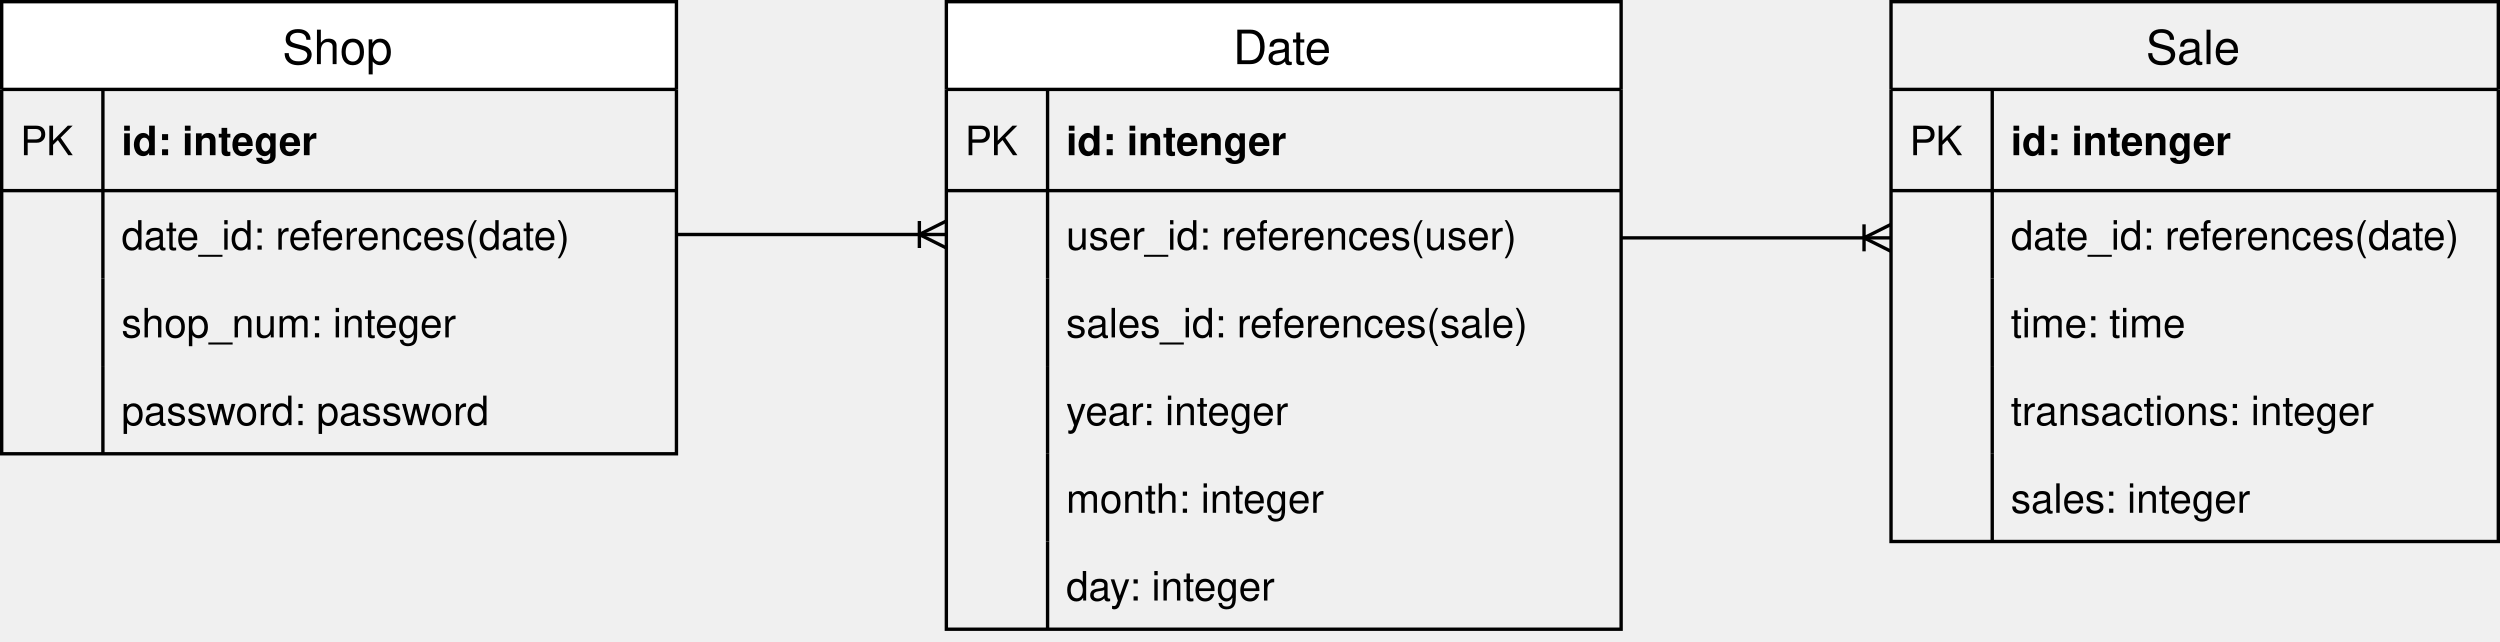
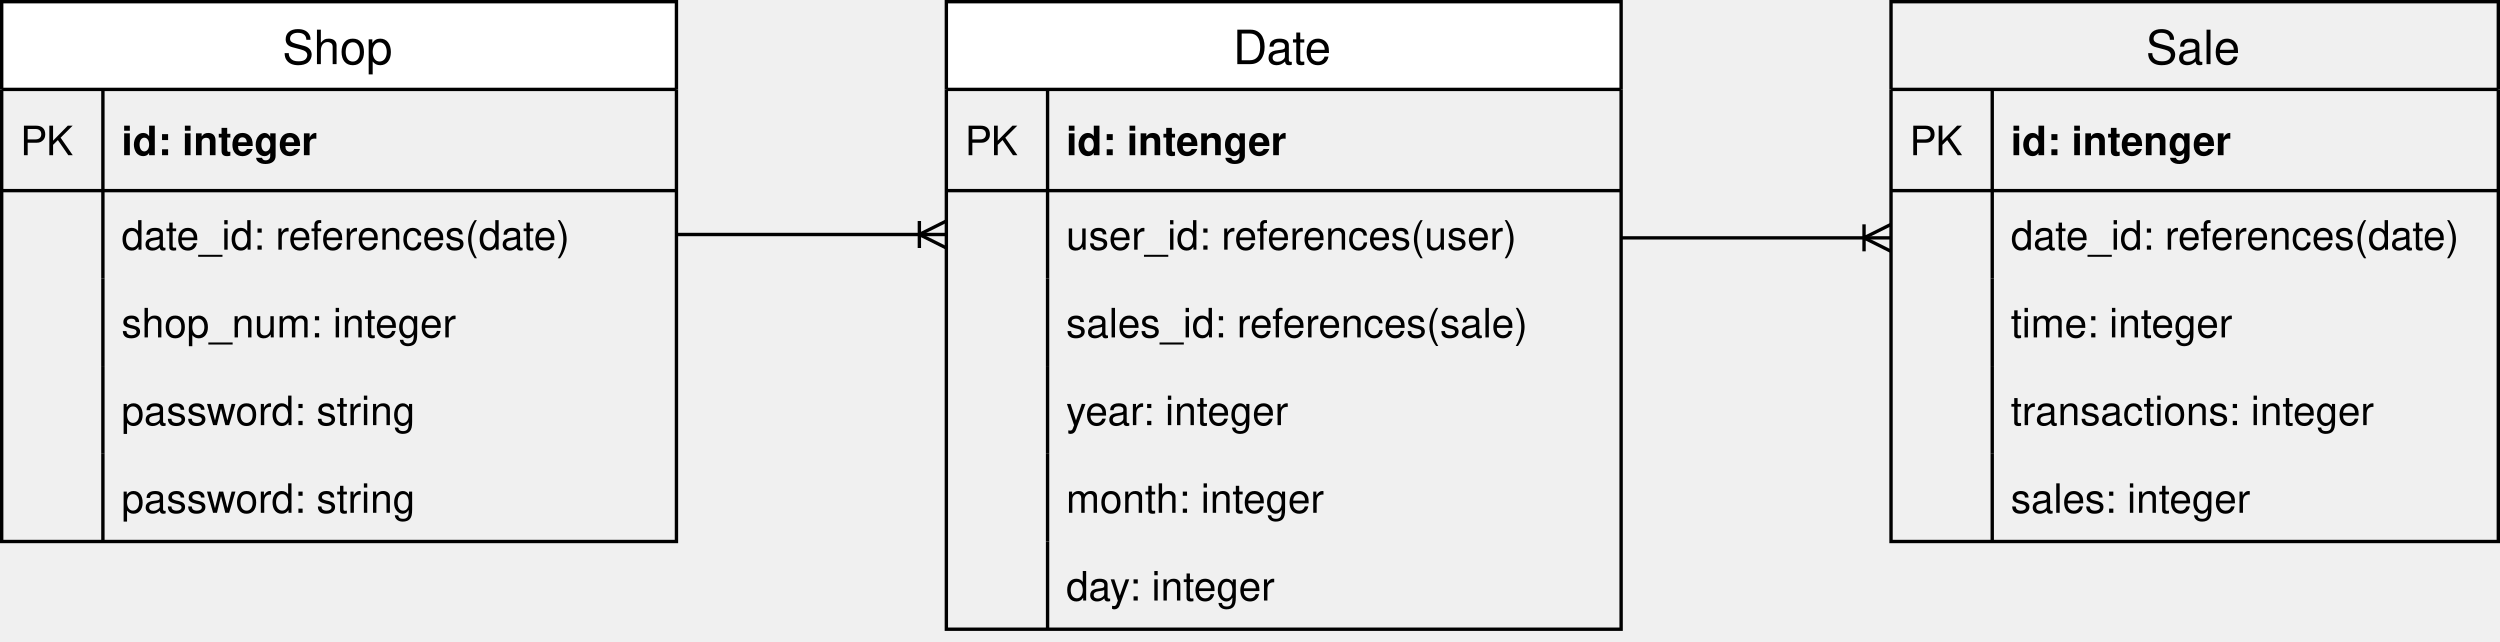
- <svg xmlns="http://www.w3.org/2000/svg" version="1.1" width="741px" height="190px" viewBox="-0.5 -0.5 741 190" content="&lt;mxfile host=&quot;7f78cb22-7115-44a5-8f00-6ecd684193c4&quot; modified=&quot;2020-09-10T08:20:58.456Z&quot; agent=&quot;5.0 (Macintosh; Intel Mac OS X 10_15_6) AppleWebKit/537.36 (KHTML, like Gecko) Code/1.47.1 Chrome/78.0.39.130 Electron/7.3.2 Safari/537.36&quot; etag=&quot;17sLBOjHyR9Yhlzfi7iW&quot; version=&quot;13.1.3&quot; pages=&quot;2&quot;&gt;&lt;diagram id=&quot;6hGFLwfOUW9BJ-s0fimq&quot; name=&quot;Page-1&quot;&gt;7VxRb+I4EP41SHcvK5JACo+F9vaka6WqrHR7TyuXuMQ6J0aOKbC//saJTRIctgESCDpLqIrHjp2Zb+YjnnHpedNo85WjZfjMAkx7bj/Y9LyHnuuOxiP4KwXbTOB6biZYcBJkIicXzMhPrIR9JV2RACelgYIxKsiyLJyzOMZzUZIhztm6POyd0fKqS7TAhmA2R9SU/k0CESq13Ltc/icmi1Cv7PjjrCdCerDSJAlRwNYFkffY86acMZFdRZspptJ22i7ZfX8c6N09GMexqHODr5D4QHSllJtJNbOHE1utcbImEUUxtCbvLBYz1dOH9jwkNHhCW7aSKyYCzf/VrUnIOPkJ4xGFLgcE0M2FAtT1SyNm8k41J8cJjHnRajh7ome0KQ18QonQT8MoRcuEvKXPJ2+MEF+QeMKEYJEahChZxHA9h7kw1zplT+UMZJtQOmWUQd9DzFK1TcsqY39gLvCmIFKW/opZhAXfwhDV6/cV6trtB6q9zp3IGSlZWHQgXwmRctzFbu4cW7hQ8B6AemxALbvu5RAwQ7wASxiwh2gpL0FtQRB9hWBC8UL2TgRbKmtS/K6tz9Uzy+s3bXGnYPFs7ETajEA83StxRIIgnbXC8MkSzUm8eMpW8Qa56FWtJkUMpnynaSiFMBmO5dMwgQR623nqkoGiqQWHE/iATaf9L8PeEDSdQtvJ2/CRw7mYsjgRHJEUcwxutsbS1SYBZ8tv4FhYa1uMiuGeR7mV7rMLvc/9R/uLX89dvAa85a5veMvLX2f7x1sxCiuwrusmZZ9ozCU+Q12qqRy6Br7jA/juvpfUc5Sov4R7AWivLZwdA+cACfxDUwPH7xh0muPkNyn/vR2K6H+OfTrZjfNDw3wwrMkHmjfO8hPX8JNrs0HmEbdABXeHXhUao4JGIPYMiAWJcMYD6ZWN/c7E/si9YOwPbOyfHvveAWi7FftDM/Y5ihM0FwSskG8TWtslWBo4hQac/uiCPOBbHjidB4YHsO0WD5hJggRRbAmgswTgDS5HACMzKWAJoDYBtJ4PaALicQ2IcbDAOtcF6hGxfcUUyReFx7zHsEgoIp0FxnFwL9Pw0Hx8BZi/sWcUb2XHhojvehBc/yNh+TJUrQed9U0bW92IQcXvxUbhLtnMb0tb+j4TIYVGwlZ8rlRVmAkdxtLKKssvrfDLCC1GZL8qq6uFPLXeBy49RRWIao0X6aR5WnlXTFCUMHD28kKZQuquYjFgbyJvbyJvf6LMDMZEqU/tFK/lZq65pXhA4n9fdzjok/WLDPsgVhUZ3Ep3HP2CPtRyOZvn693trdc31/NrkBWiYJIYfGDCVnGQnOtf5n7GFjuuWOzYxfs5xY5Kt20iCe6aGxtb7Djq5cZtfXfTCM53Bs6rBPOqYoeU22JHaxud4/mgothRyQdNvAS75qmIa7PB7exzdkHW6X2OeyDRUcUFssNyQYe4oKL40RoXeDbncQYX3ETOwzc3C1uMuM15djT8q4oercW/b4seZ5yBuomix9g8+BCBaqElgNYIoMIhTE44qujRGgGM7emH4wigdrCXMc+i8DoEYL4ABGhrw7+r4e/XTGk34hv2+/8y4T+8Wvi7BsKzEExsoGxrUXVf1FXvYK80VLsUpb/fz9q4G6gWK0C2AHThAtCxm7xL1n/MNzxb/jlqn9f6GdcmUDYzvvY/Xa6T8TmWCy5Z+3Fsvvd0HriJdK+52Uvgde9HvIrsjq+b8X/Jeo/d7p0e/jeR7TXPgCxRkqwZV+8Bu5aN/67E/0ULPvbsxxln3G+BAMZmvsdAuL0j7qbRlIU6c558+Nkx8Lrnyfd/76S58+TQzH8jJxue/9CQ9/gf&lt;/diagram&gt;&lt;diagram id=&quot;i3psQbkPupEsxfp0O1LO&quot; name=&quot;Page-2&quot;&gt;ldFPD4IgFADwT8OxLWGVna1sbZ5cdmZASgOfEU3r06cDM9alLuzx4/HnPRBJdJca2lQZcKEQnvMOkQ3COF7H/TjAw8EiihyURnJHH5DLp/A493qXXNyCRAugrGxCZFDXgtnAqDHQhmlnUOGtDS3FF+SMqm89SW4rXxZeTb4XsqzGm6Pl2q1oOib7Sm4V5dB+ENkikhgA6yLdJUINvRv7smvxMU0u1+yQs+ys76Roipk7bPfPlncJRtT216P7YHpaPwn+l2xf&lt;/diagram&gt;&lt;/mxfile&gt;">
+ <svg xmlns="http://www.w3.org/2000/svg" version="1.1" width="741px" height="190px" viewBox="-0.5 -0.5 741 190" content="&lt;mxfile host=&quot;cde12fbf-ec3f-4782-b3c3-f2e3669d702a&quot; modified=&quot;2020-09-10T08:28:35.192Z&quot; agent=&quot;5.0 (Macintosh; Intel Mac OS X 10_15_6) AppleWebKit/537.36 (KHTML, like Gecko) Code/1.47.1 Chrome/78.0.39.130 Electron/7.3.2 Safari/537.36&quot; etag=&quot;NzBtJ3suc1hzxlEWRqxJ&quot; version=&quot;13.1.3&quot; pages=&quot;2&quot;&gt;&lt;diagram id=&quot;6hGFLwfOUW9BJ-s0fimq&quot; name=&quot;Page-1&quot;&gt;7Vxbb+I4FP41SLsvo1wghcdCu7PStlJVRtrZp5FLXGJNEiPHFJhfv8eJTS4ObVoSmmgs8RAfX8/ti31OzMhdRPuvDG2Ce+rjcORY/n7k3owcx3WckfhZ/iEjACUjrBnxM5KdE5bkF5ZES1K3xMdJqSGnNORkUyauaBzjFS/REGN0V272TMPyrBu0xhphuUKhTv2X+DzIqFPnKqf/jck6UDPb3iyriZBqLDlJAuTTXYHk3o7cBaOUZ0/RfoFDITsll6zfXydqjwtjOOZNOnjTrMcLCreSuaVgM1scPyiOkx2JQhRDaf5MY76UNRaUVwEJ/Tt0oFsxY8LR6qcqzQPKyC9oj0KosoEA1YxLhTpeqcVS9JRjMpxAmwfFhl0h3aN9qeEdSrhaDQ1DtEnIU7o+0TFCbE3iOeWcRrIRCsk6hucVjIWZ4ilblT0WZRKGCxpSqLuJacq2Llkp7BfMON4XSFLSXzGNMGcHaCJrPUtqXZn9WJZ3uRHZU0kLigbkSSKShrs+jp3rFh6kek+oeqapWlRdiyYghngNktDUHqCNeAS2OUHhIzgTiteids7pRkozxM9K+kyuWTw/KYnbBYlnbedCZgT86VqSI+L76ag1gk82aEXi9V02izvOSY9yNkGiMORzmLpSAIPhWKyGcsTR09FSNxQYTSU4mcMPZLqwvkxGE+B0AWU7L8NPNGd8QeOEM0RSnWMwsx0Wpjb3Gd18A8PCituiV0wqFuXUms/R9d62H2UvXjNzcVuwlitLs5aHf862j6eiF9bouqmZlG2iNZN4S+uCTWnQDfQ7O6Hf43tJrqME/SW9FxTtdqVnW9Ozjzj+oaCB4WcMPK1w8oeg/9kNRFhv6z4dbOD40DIeTBrigcKNs+zE0ezks9Egs4ghQMHVqa1Ca1DQiopdTcWcRDjfInS2QzDu/xH3nzoXdP+xcf+Pu797QrX9cv+J7v4MxQlacQJSMDDQUxiwrekFccAzOPBxHJic0G2/cECPEyQoxAYAegsA7vhyADDV4wIGABoDQOchgTZUPGugYuyvsQp3AXuEHx5xiMRG4Tav0SQS8EgFgnHsX4tIPBRvH0HN3+g9ig+iYk/4d9UInv8TavkykaUbFfhNCwdViIHF78VCoZco5t3Skuqna0hqI6FbtpKsSp1x5cZCyjLQL6TwqocWPdKqC+wqIkul94JLq6hTopzjQRhpHlk+5hMkJIztSmgoY0j2KuYDKgO5lYHc6kCZGLSBUps6Mt7IzBz9SHGD+G+fejhpk83zDFUl1uUZnFpznL4CH3K6HM3z+a4q81n6fF4DsEIhiCQGG5jTbewn59qXfp4x+Y5PzHcc/f2cfEet2bYRB3f0g43Jd7xrc+N0frppRc9Xmp63CWZ1+Q5BN/mOzg4678eDmnxHLR60sQl29A8jPhsNhnPOOTpZr885zolARx0WiAqDBT3CgprkR2dY4JqYxxlYMIiYh6cfFg4YMRPz7Kn71yU9OvN/zyQ9zvgMahBJj5n+7UMErAUGAPoKADVJj84AYGa+fvg4AMwG8fXDTN8A+Ohg3L+v7u81DGm3Yhvm/X+G+w/i/e9oGl4GIGJNyyYX1dRRZe24khpqnIpq48qLvqkrZoBMAujCCaD3gvwl8z/6Ds+kf96F853v8trQsh7xNZddPmfH914suGTuxzbx3jP2e0PY7umHvQS2ez/ibWROfP30/0vme8xx7+PuP4jTnm3pt143KEl2lMmdAAgC5Gr8v03/r7EJDRL6kfCxLT0eYCDgNQho7O+VcIL19ofTnd1zMRAwrC3ARVM+5vOvM665DGEPMGsA8d3dcqmBwozUmyslk7dugjS9UlL916P2rpRAMf+nrKx5/ndj7u3/&lt;/diagram&gt;&lt;diagram id=&quot;i3psQbkPupEsxfp0O1LO&quot; name=&quot;Page-2&quot;&gt;ldFPD4IgFADwT8OxLWGVna1sbZ5cdmZASgOfEU3r06cDM9alLuzx4/HnPRBJdJca2lQZcKEQnvMOkQ3COF7H/TjAw8EiihyURnJHH5DLp/A493qXXNyCRAugrGxCZFDXgtnAqDHQhmlnUOGtDS3FF+SMqm89SW4rXxZeTb4XsqzGm6Pl2q1oOib7Sm4V5dB+ENkikhgA6yLdJUINvRv7smvxMU0u1+yQs+ys76Roipk7bPfPlncJRtT216P7YHpaPwn+l2xf&lt;/diagram&gt;&lt;/mxfile&gt;">
  <defs>
    <clipPath id="mx-clip-594-26-142-30-0">
      <rect x="594" y="26" width="142" height="30" />
    </clipPath>
    <clipPath id="mx-clip-564-26-22-30-0">
      <rect x="564" y="26" width="22" height="30" />
    </clipPath>
    <clipPath id="mx-clip-594-61-142-26-0">
      <rect x="594" y="61" width="142" height="26" />
    </clipPath>
    <clipPath id="mx-clip-594-87-142-26-0">
      <rect x="594" y="87" width="142" height="26" />
    </clipPath>
    <clipPath id="mx-clip-594-113-142-26-0">
      <rect x="594" y="113" width="142" height="26" />
    </clipPath>
    <clipPath id="mx-clip-594-139-142-26-0">
      <rect x="594" y="139" width="142" height="26" />
    </clipPath>
    <clipPath id="mx-clip-314-26-162-30-0">
      <rect x="314" y="26" width="162" height="30" />
    </clipPath>
    <clipPath id="mx-clip-284-26-22-30-0">
      <rect x="284" y="26" width="22" height="30" />
    </clipPath>
    <clipPath id="mx-clip-314-61-162-26-0">
      <rect x="314" y="61" width="162" height="26" />
    </clipPath>
    <clipPath id="mx-clip-314-87-162-26-0">
      <rect x="314" y="87" width="162" height="26" />
    </clipPath>
    <clipPath id="mx-clip-314-113-162-26-0">
      <rect x="314" y="113" width="162" height="26" />
    </clipPath>
    <clipPath id="mx-clip-314-139-162-26-0">
      <rect x="314" y="139" width="162" height="26" />
    </clipPath>
    <clipPath id="mx-clip-314-165-162-26-0">
      <rect x="314" y="165" width="162" height="26" />
    </clipPath>
    <clipPath id="mx-clip-34-26-162-30-0">
      <rect x="34" y="26" width="162" height="30" />
    </clipPath>
    <clipPath id="mx-clip-4-26-22-30-0">
      <rect x="4" y="26" width="22" height="30" />
    </clipPath>
    <clipPath id="mx-clip-34-61-162-26-0">
      <rect x="34" y="61" width="162" height="26" />
    </clipPath>
    <clipPath id="mx-clip-34-87-162-26-0">
      <rect x="34" y="87" width="162" height="26" />
    </clipPath>
    <clipPath id="mx-clip-34-113-162-26-0">
      <rect x="34" y="113" width="162" height="26" />
+     </clipPath>
+     <clipPath id="mx-clip-34-139-162-26-0">
+       <rect x="34" y="139" width="162" height="26" />
    </clipPath>
  </defs>
  <g>
    <path d="M 560 26 L 560 0 L 740 0 L 740 26" fill="none" stroke="#000000" stroke-miterlimit="10" pointer-events="all" />
    <path d="M 560 26 L 560 160 L 740 160 L 740 26" fill="none" stroke="#000000" stroke-miterlimit="10" pointer-events="none" />
    <path d="M 560 26 L 740 26" fill="none" stroke="#000000" stroke-miterlimit="10" pointer-events="none" />
    <g fill="#000000" font-family="Helvetica" text-anchor="middle" font-size="14px">
      <text x="649.5" y="18.5">
                Sale
            </text>
    </g>
    <path d="M 560 26 M 740 26 M 740 56 L 560 56" fill="none" stroke="#000000" stroke-miterlimit="10" pointer-events="none" />
    <g fill="#000000" font-family="Helvetica" font-weight="bold" text-decoration="underline" clip-path="url(#mx-clip-594-26-142-30-0)" font-size="12px">
      <text x="595.5" y="45.5">
                id: intenger
            </text>
    </g>
    <path d="M 560 26 M 590 26 L 590 56 M 560 56" fill="none" stroke="#000000" stroke-miterlimit="10" pointer-events="none" />
    <g fill="#000000" font-family="Helvetica" clip-path="url(#mx-clip-564-26-22-30-0)" font-size="12px">
      <text x="565.5" y="45.5">
                PK
            </text>
    </g>
    <path d="M 560 56 M 740 56 M 740 82 M 560 82" fill="none" stroke="#000000" stroke-miterlimit="10" pointer-events="none" />
    <g fill="#000000" font-family="Helvetica" clip-path="url(#mx-clip-594-61-142-26-0)" font-size="12px">
      <text x="595.5" y="73.5">
                date_id: references(date)
            </text>
    </g>
    <path d="M 560 56 M 590 56 L 590 82 M 560 82" fill="none" stroke="#000000" stroke-miterlimit="10" pointer-events="none" />
    <path d="M 560 82 M 740 82 M 740 108 M 560 108" fill="none" stroke="#000000" stroke-miterlimit="10" pointer-events="none" />
    <g fill="#000000" font-family="Helvetica" clip-path="url(#mx-clip-594-87-142-26-0)" font-size="12px">
      <text x="595.5" y="99.5">
-                 time: time
+                 time: integer
            </text>
    </g>
    <path d="M 560 82 M 590 82 L 590 108 M 560 108" fill="none" stroke="#000000" stroke-miterlimit="10" pointer-events="none" />
    <path d="M 560 108 M 740 108 M 740 134 M 560 134" fill="none" stroke="#000000" stroke-miterlimit="10" pointer-events="none" />
    <g fill="#000000" font-family="Helvetica" clip-path="url(#mx-clip-594-113-142-26-0)" font-size="12px">
      <text x="595.5" y="125.5">
                transactions: integer
            </text>
    </g>
    <path d="M 560 108 M 590 108 L 590 134 M 560 134" fill="none" stroke="#000000" stroke-miterlimit="10" pointer-events="none" />
    <path d="M 560 134 M 740 134 M 740 160 M 560 160" fill="none" stroke="#000000" stroke-miterlimit="10" pointer-events="none" />
    <g fill="#000000" font-family="Helvetica" clip-path="url(#mx-clip-594-139-142-26-0)" font-size="12px">
      <text x="595.5" y="151.5">
                sales: integer
            </text>
    </g>
    <path d="M 560 134 M 590 134 L 590 160 M 560 160" fill="none" stroke="#000000" stroke-miterlimit="10" pointer-events="none" />
    <path d="M 200 69 L 220 69 Q 230 69 240 69 L 245 69 Q 250 69 260 69 L 280 69" fill="none" stroke="#000000" stroke-miterlimit="10" pointer-events="none" />
    <path d="M 272 73 L 272 65 M 280 65 L 272 69 L 280 73" fill="none" stroke="#000000" stroke-miterlimit="10" pointer-events="none" />
    <path d="M 280 26 L 280 0 L 480 0 L 480 26" fill="#ffffff" stroke="#000000" stroke-miterlimit="10" pointer-events="none" />
    <path d="M 280 26 L 280 186 L 480 186 L 480 26" fill="none" stroke="#000000" stroke-miterlimit="10" pointer-events="none" />
    <path d="M 280 26 L 480 26" fill="none" stroke="#000000" stroke-miterlimit="10" pointer-events="none" />
    <g fill="#000000" font-family="Helvetica" text-anchor="middle" font-size="14px">
      <text x="379.5" y="18.5">
                Date
            </text>
    </g>
    <path d="M 280 26 M 480 26 M 480 56 L 280 56" fill="none" stroke="#000000" stroke-miterlimit="10" pointer-events="none" />
    <g fill="#000000" font-family="Helvetica" font-weight="bold" text-decoration="underline" clip-path="url(#mx-clip-314-26-162-30-0)" font-size="12px">
      <text x="315.5" y="45.5">
                id: intenger
            </text>
    </g>
    <path d="M 280 26 M 310 26 L 310 56 M 280 56" fill="none" stroke="#000000" stroke-miterlimit="10" pointer-events="none" />
    <g fill="#000000" font-family="Helvetica" clip-path="url(#mx-clip-284-26-22-30-0)" font-size="12px">
      <text x="285.5" y="45.5">
                PK
            </text>
    </g>
    <path d="M 280 56 M 480 56 M 480 82 M 280 82" fill="none" stroke="#000000" stroke-miterlimit="10" pointer-events="none" />
    <g fill="#000000" font-family="Helvetica" clip-path="url(#mx-clip-314-61-162-26-0)" font-size="12px">
      <text x="315.5" y="73.5">
                user_id: references(user)
            </text>
    </g>
    <path d="M 280 56 M 310 56 L 310 82 M 280 82" fill="none" stroke="#000000" stroke-miterlimit="10" pointer-events="none" />
    <path d="M 280 82 M 480 82 M 480 108 M 280 108" fill="none" stroke="#000000" stroke-miterlimit="10" pointer-events="none" />
    <g fill="#000000" font-family="Helvetica" clip-path="url(#mx-clip-314-87-162-26-0)" font-size="12px">
      <text x="315.5" y="99.5">
                sales_id: references(sale)
            </text>
    </g>
    <path d="M 280 82 M 310 82 L 310 108 M 280 108" fill="none" stroke="#000000" stroke-miterlimit="10" pointer-events="none" />
    <path d="M 280 108 M 480 108 M 480 134 M 280 134" fill="none" stroke="#000000" stroke-miterlimit="10" pointer-events="none" />
    <g fill="#000000" font-family="Helvetica" clip-path="url(#mx-clip-314-113-162-26-0)" font-size="12px">
      <text x="315.5" y="125.5">
                year: integer
            </text>
    </g>
    <path d="M 280 108 M 310 108 L 310 134 M 280 134" fill="none" stroke="#000000" stroke-miterlimit="10" pointer-events="none" />
    <path d="M 280 134 M 480 134 M 480 160 M 280 160" fill="none" stroke="#000000" stroke-miterlimit="10" pointer-events="none" />
    <g fill="#000000" font-family="Helvetica" clip-path="url(#mx-clip-314-139-162-26-0)" font-size="12px">
      <text x="315.5" y="151.5">
                month: integer
            </text>
    </g>
    <path d="M 280 134 M 310 134 L 310 160 M 280 160" fill="none" stroke="#000000" stroke-miterlimit="10" pointer-events="none" />
    <path d="M 280 160 M 480 160 M 480 186 M 280 186" fill="none" stroke="#000000" stroke-miterlimit="10" pointer-events="none" />
    <g fill="#000000" font-family="Helvetica" clip-path="url(#mx-clip-314-165-162-26-0)" font-size="12px">
      <text x="315.5" y="177.5">
                day: integer
            </text>
    </g>
    <path d="M 280 160 M 310 160 L 310 186 M 280 186" fill="none" stroke="#000000" stroke-miterlimit="10" pointer-events="none" />
    <path d="M 0 26 L 0 0 L 200 0 L 200 26" fill="#ffffff" stroke="#000000" stroke-miterlimit="10" pointer-events="none" />
-     <path d="M 0 26 L 0 134 L 200 134 L 200 26" fill="none" stroke="#000000" stroke-miterlimit="10" pointer-events="none" />
+     <path d="M 0 26 L 0 160 L 200 160 L 200 26" fill="none" stroke="#000000" stroke-miterlimit="10" pointer-events="none" />
    <path d="M 0 26 L 200 26" fill="none" stroke="#000000" stroke-miterlimit="10" pointer-events="none" />
    <g fill="#000000" font-family="Helvetica" text-anchor="middle" font-size="14px">
      <text x="99.5" y="18.5">
                Shop
            </text>
    </g>
    <path d="M 0 26 M 200 26 M 200 56 L 0 56" fill="none" stroke="#000000" stroke-miterlimit="10" pointer-events="none" />
    <g fill="#000000" font-family="Helvetica" font-weight="bold" text-decoration="underline" clip-path="url(#mx-clip-34-26-162-30-0)" font-size="12px">
      <text x="35.5" y="45.5">
                id: integer
            </text>
    </g>
    <path d="M 0 26 M 30 26 L 30 56 M 0 56" fill="none" stroke="#000000" stroke-miterlimit="10" pointer-events="none" />
    <g fill="#000000" font-family="Helvetica" clip-path="url(#mx-clip-4-26-22-30-0)" font-size="12px">
      <text x="5.5" y="45.5">
                PK
            </text>
    </g>
    <path d="M 0 56 M 200 56 M 200 82 M 0 82" fill="none" stroke="#000000" stroke-miterlimit="10" pointer-events="none" />
    <g fill="#000000" font-family="Helvetica" clip-path="url(#mx-clip-34-61-162-26-0)" font-size="12px">
      <text x="35.5" y="73.5">
                date_id: references(date)
            </text>
    </g>
    <path d="M 0 56 M 30 56 L 30 82 M 0 82" fill="none" stroke="#000000" stroke-miterlimit="10" pointer-events="none" />
    <path d="M 0 82 M 200 82 M 200 108 M 0 108" fill="none" stroke="#000000" stroke-miterlimit="10" pointer-events="none" />
    <g fill="#000000" font-family="Helvetica" clip-path="url(#mx-clip-34-87-162-26-0)" font-size="12px">
      <text x="35.5" y="99.5">
                shop_num: integer
            </text>
    </g>
    <path d="M 0 82 M 30 82 L 30 108 M 0 108" fill="none" stroke="#000000" stroke-miterlimit="10" pointer-events="none" />
    <path d="M 0 108 M 200 108 M 200 134 M 0 134" fill="none" stroke="#000000" stroke-miterlimit="10" pointer-events="none" />
    <g fill="#000000" font-family="Helvetica" clip-path="url(#mx-clip-34-113-162-26-0)" font-size="12px">
      <text x="35.5" y="125.5">
-                 password: password
+                 password: string
            </text>
    </g>
    <path d="M 0 108 M 30 108 L 30 134 M 0 134" fill="none" stroke="#000000" stroke-miterlimit="10" pointer-events="none" />
+     <path d="M 0 134 M 200 134 M 200 160 M 0 160" fill="none" stroke="#000000" stroke-miterlimit="10" pointer-events="none" />
+     <g fill="#000000" font-family="Helvetica" clip-path="url(#mx-clip-34-139-162-26-0)" font-size="12px">
+       <text x="35.5" y="151.5">
+                 password: string
+             </text>
+     </g>
+     <path d="M 0 134 M 30 134 L 30 160 M 0 160" fill="none" stroke="#000000" stroke-miterlimit="10" pointer-events="none" />
    <path d="M 480 70 L 500 70 Q 510 70 520 70 L 525 70 Q 530 70 540 70 L 560 70" fill="none" stroke="#000000" stroke-miterlimit="10" pointer-events="none" />
    <path d="M 552 74 L 552 66 M 560 66 L 552 70 L 560 74" fill="none" stroke="#000000" stroke-miterlimit="10" pointer-events="none" />
  </g>
</svg>
